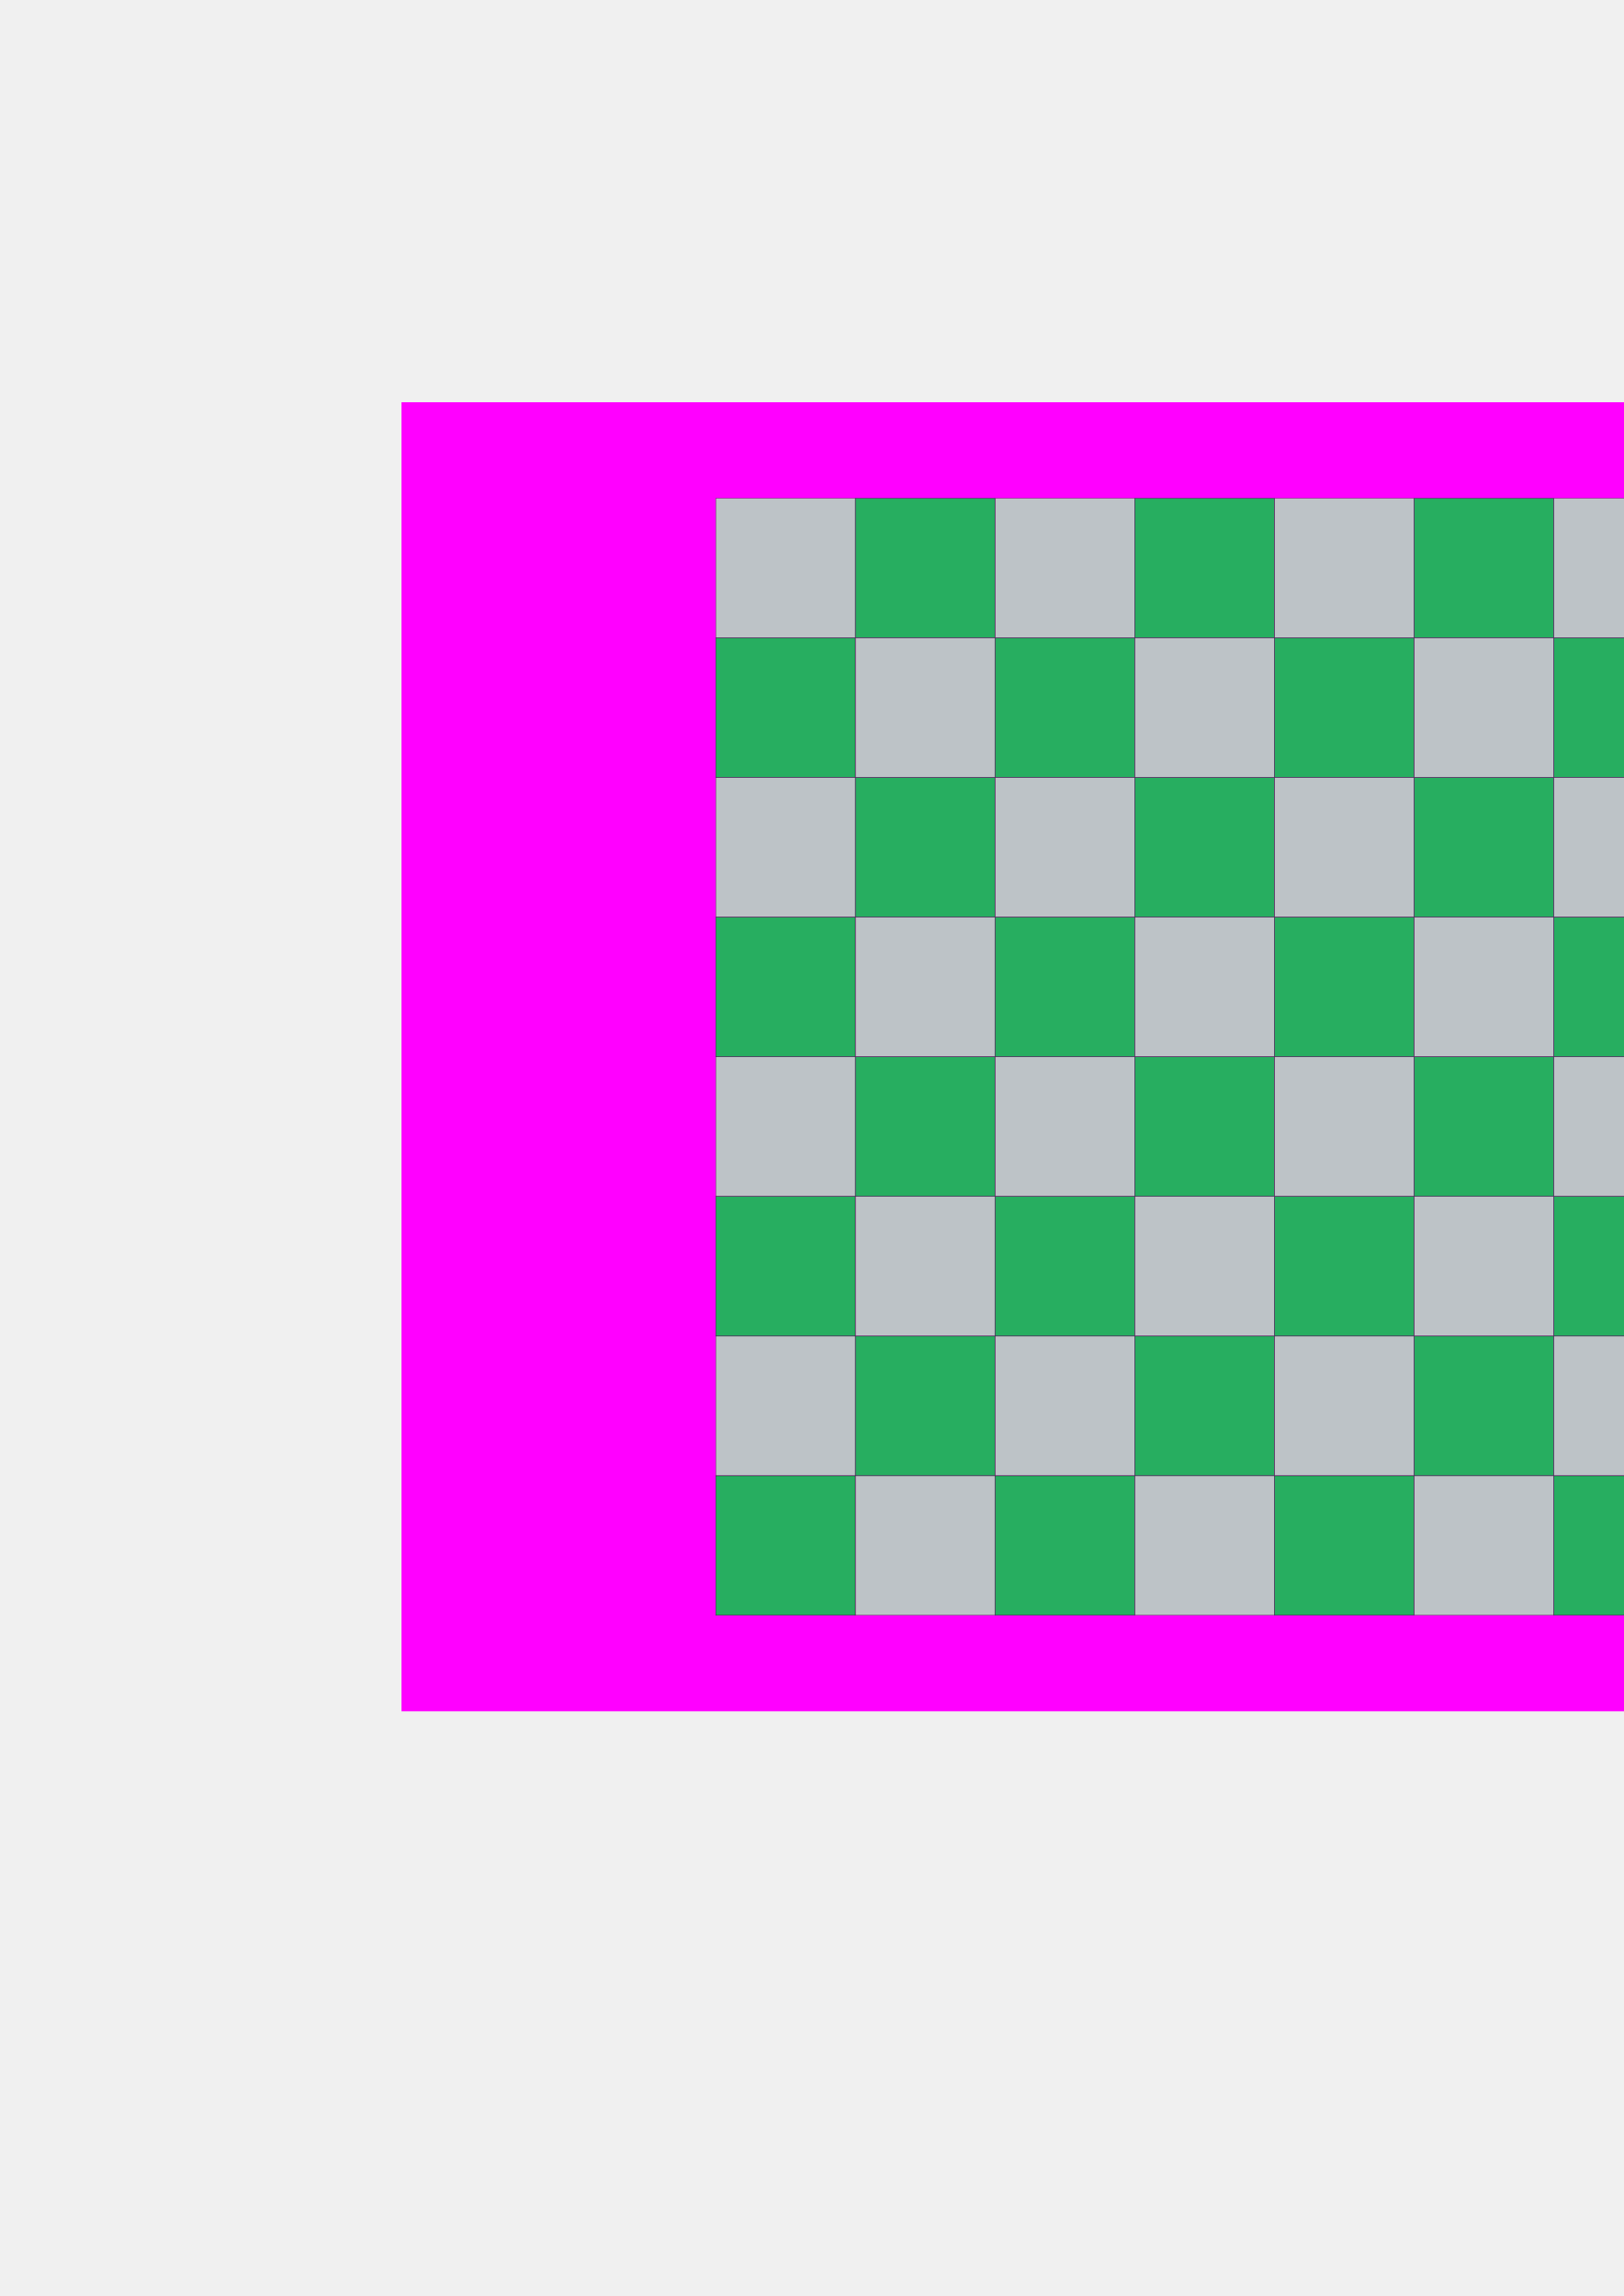
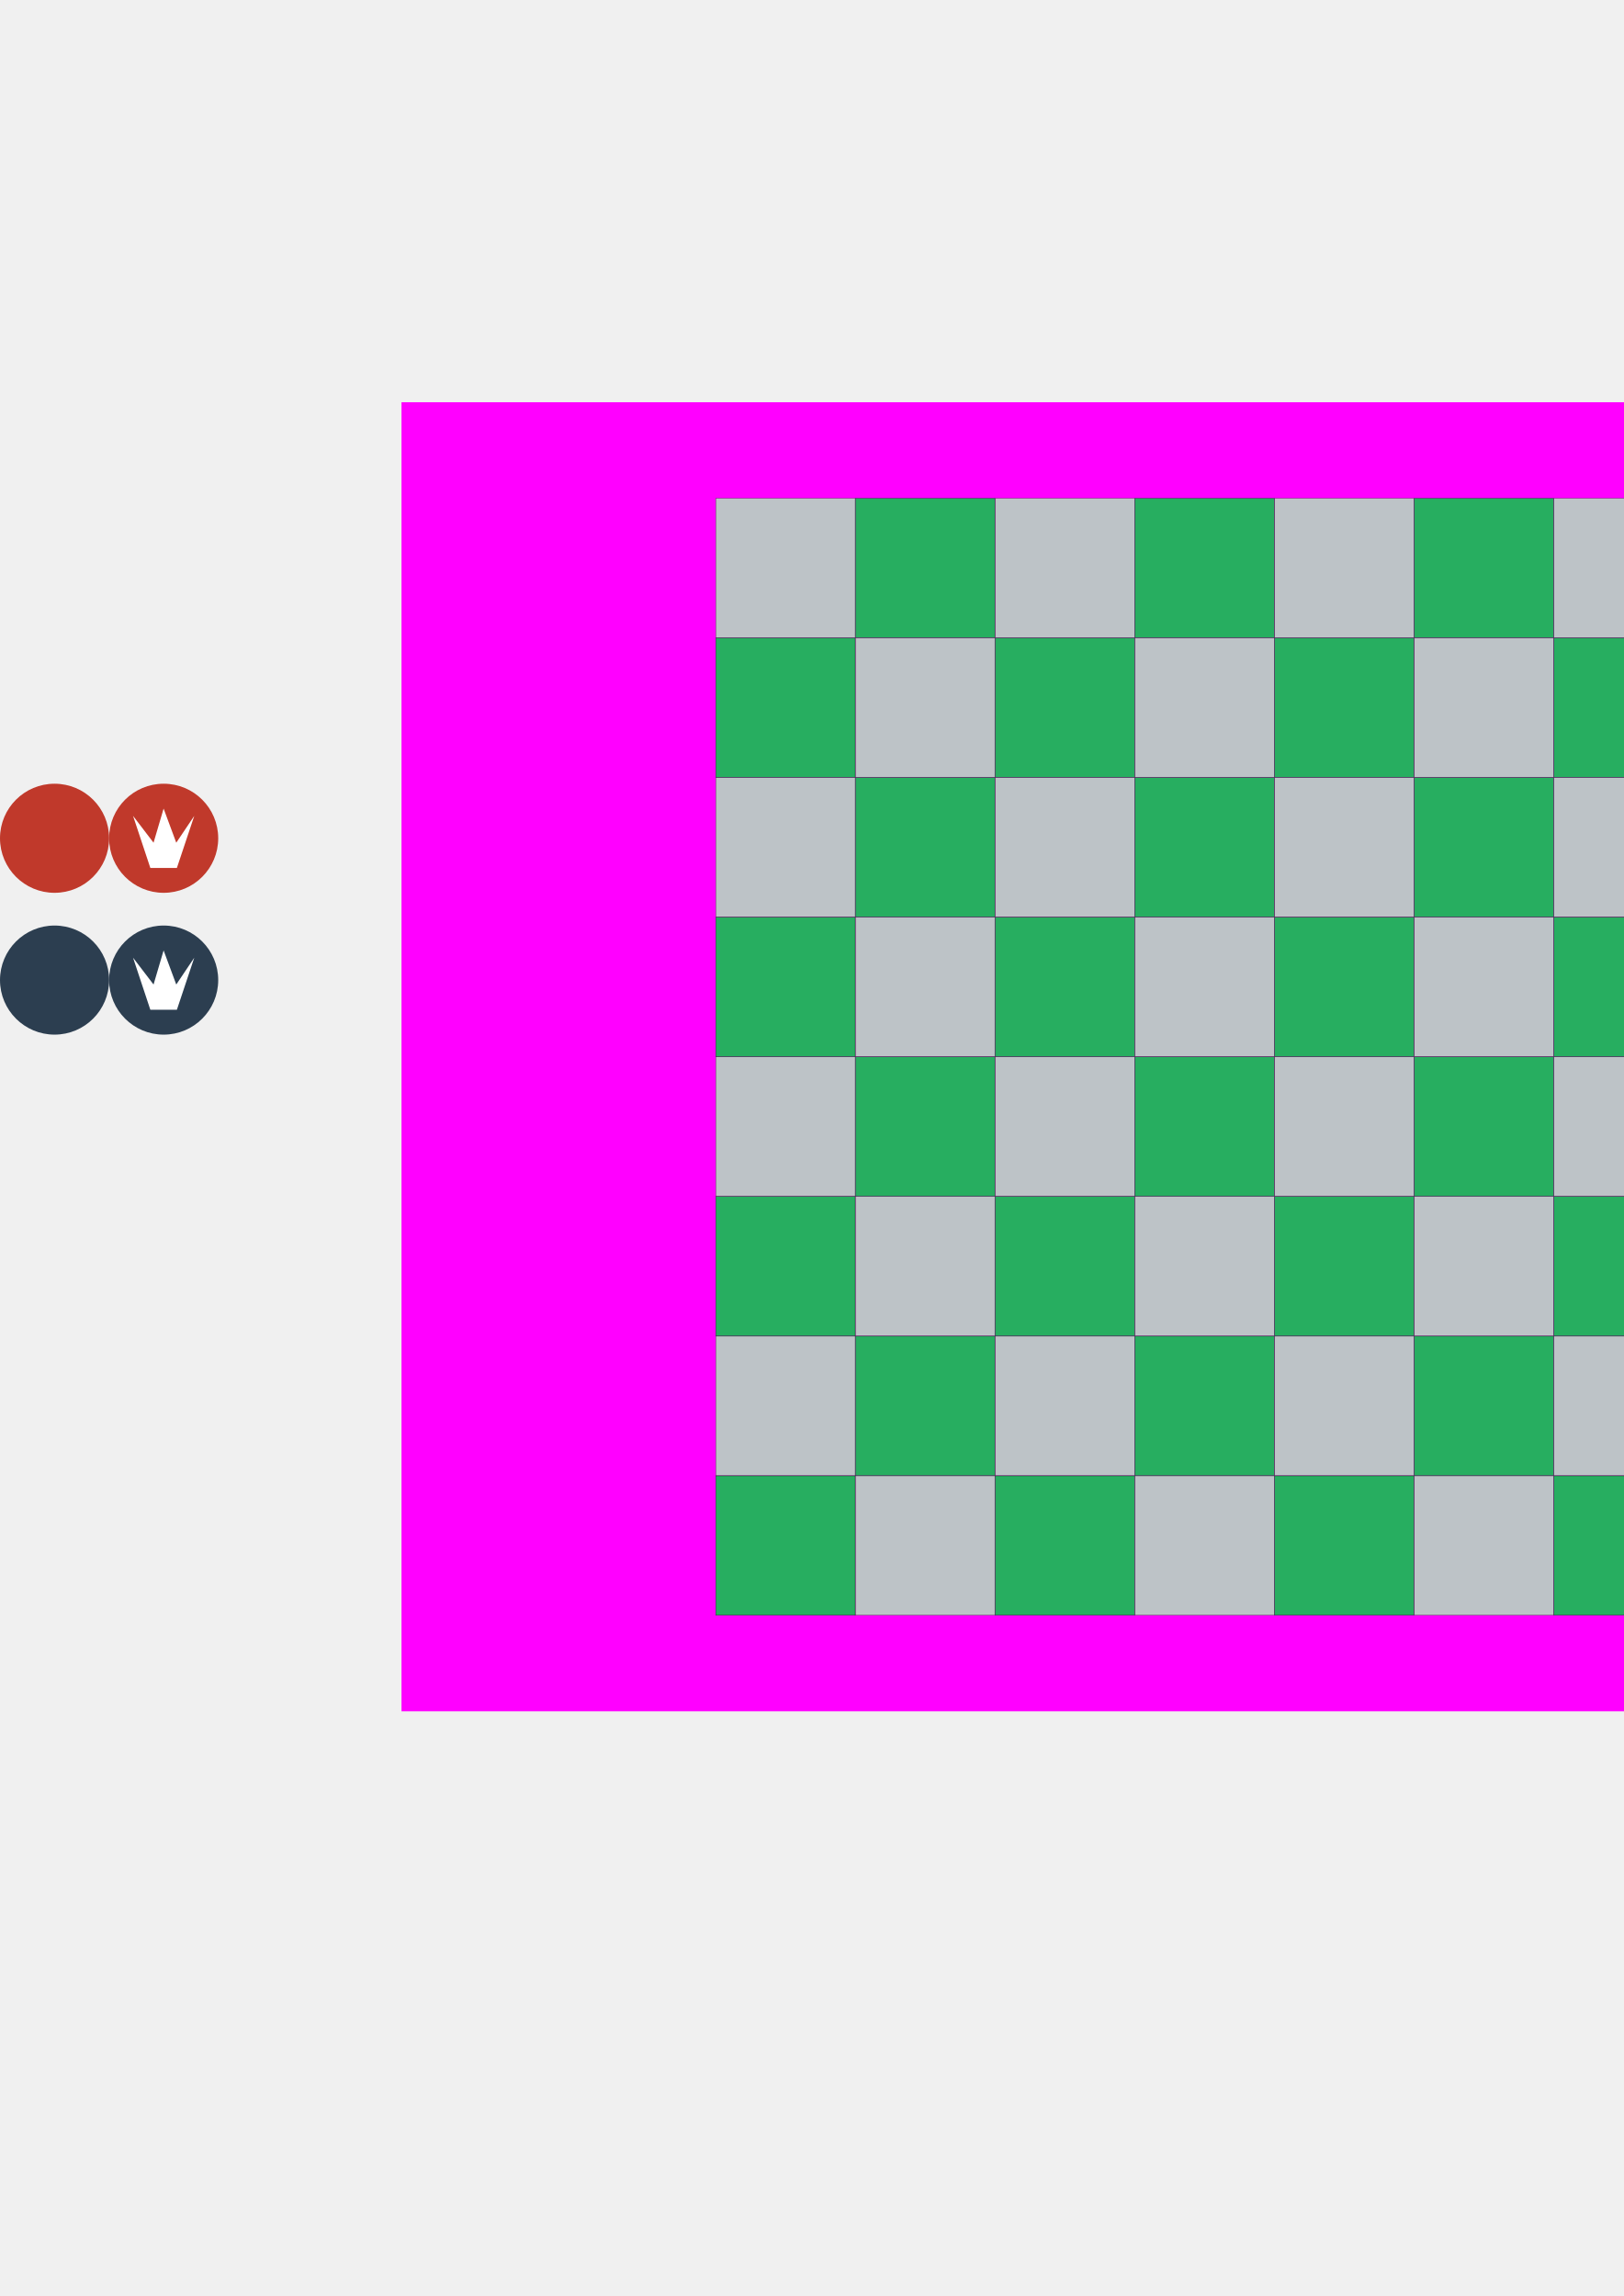
<svg xmlns="http://www.w3.org/2000/svg" width="744.094" height="1052.362" id="svg2" version="1.1">
  <defs id="defs4" />
  <g id="layer1">
    <rect style="fill:#ff00ff;fill-opacity:1" id="rect3976" width="800" height="600" x="184" y="184.362" />
    <g id="g3915" style="fill:#bdc3c7;fill-opacity:1" transform="translate(374.5249,-54.05881)">
      <rect style="fill:#bdc3c7;fill-opacity:1;fill-rule:evenodd;stroke:#000000;stroke-width:0.112px;stroke-linecap:butt;stroke-linejoin:miter;stroke-opacity:1" id="rect2987" width="63.888" height="63.888" x="17.498" y="602.497" />
      <rect y="602.497" x="145.524" height="63.888" width="63.888" id="rect2991" style="fill:#bdc3c7;fill-opacity:1;fill-rule:evenodd;stroke:#000000;stroke-width:0.112px;stroke-linecap:butt;stroke-linejoin:miter;stroke-opacity:1" />
      <rect y="602.497" x="273.551" height="63.888" width="63.888" id="rect2995" style="fill:#bdc3c7;fill-opacity:1;fill-rule:evenodd;stroke:#000000;stroke-width:0.112px;stroke-linecap:butt;stroke-linejoin:miter;stroke-opacity:1" />
      <rect style="fill:#bdc3c7;fill-opacity:1;fill-rule:evenodd;stroke:#000000;stroke-width:0.112px;stroke-linecap:butt;stroke-linejoin:miter;stroke-opacity:1" id="rect2999" width="63.888" height="63.888" x="401.577" y="602.497" />
      <rect style="fill:#bdc3c7;fill-opacity:1;fill-rule:evenodd;stroke:#000000;stroke-width:0.112px;stroke-linecap:butt;stroke-linejoin:miter;stroke-opacity:1" id="rect3001" width="63.888" height="63.888" x="-46.515" y="666.51" />
      <rect y="666.51" x="81.511" height="63.888" width="63.888" id="rect3005" style="fill:#bdc3c7;fill-opacity:1;fill-rule:evenodd;stroke:#000000;stroke-width:0.112px;stroke-linecap:butt;stroke-linejoin:miter;stroke-opacity:1" />
      <rect y="666.51" x="209.538" height="63.888" width="63.888" id="rect3009" style="fill:#bdc3c7;fill-opacity:1;fill-rule:evenodd;stroke:#000000;stroke-width:0.112px;stroke-linecap:butt;stroke-linejoin:miter;stroke-opacity:1" />
      <rect style="fill:#bdc3c7;fill-opacity:1;fill-rule:evenodd;stroke:#000000;stroke-width:0.112px;stroke-linecap:butt;stroke-linejoin:miter;stroke-opacity:1" id="rect3013" width="63.888" height="63.888" x="337.564" y="666.51" />
      <rect style="fill:#bdc3c7;fill-opacity:1;fill-rule:evenodd;stroke:#000000;stroke-width:0.112px;stroke-linecap:butt;stroke-linejoin:miter;stroke-opacity:1" id="rect3019" width="63.888" height="63.888" x="17.498" y="730.523" />
      <rect y="730.523" x="145.524" height="63.888" width="63.888" id="rect3023" style="fill:#bdc3c7;fill-opacity:1;fill-rule:evenodd;stroke:#000000;stroke-width:0.112px;stroke-linecap:butt;stroke-linejoin:miter;stroke-opacity:1" />
      <rect y="730.523" x="273.551" height="63.888" width="63.888" id="rect3027" style="fill:#bdc3c7;fill-opacity:1;fill-rule:evenodd;stroke:#000000;stroke-width:0.112px;stroke-linecap:butt;stroke-linejoin:miter;stroke-opacity:1" />
      <rect style="fill:#bdc3c7;fill-opacity:1;fill-rule:evenodd;stroke:#000000;stroke-width:0.112px;stroke-linecap:butt;stroke-linejoin:miter;stroke-opacity:1" id="rect3031" width="63.888" height="63.888" x="401.577" y="730.523" />
      <rect style="fill:#bdc3c7;fill-opacity:1;fill-rule:evenodd;stroke:#000000;stroke-width:0.112px;stroke-linecap:butt;stroke-linejoin:miter;stroke-opacity:1" id="rect3033" width="63.888" height="63.888" x="-46.515" y="538.484" />
      <rect y="538.484" x="81.511" height="63.888" width="63.888" id="rect3037" style="fill:#bdc3c7;fill-opacity:1;fill-rule:evenodd;stroke:#000000;stroke-width:0.112px;stroke-linecap:butt;stroke-linejoin:miter;stroke-opacity:1" />
      <rect y="538.484" x="209.538" height="63.888" width="63.888" id="rect3041" style="fill:#bdc3c7;fill-opacity:1;fill-rule:evenodd;stroke:#000000;stroke-width:0.112px;stroke-linecap:butt;stroke-linejoin:miter;stroke-opacity:1" />
      <rect style="fill:#bdc3c7;fill-opacity:1;fill-rule:evenodd;stroke:#000000;stroke-width:0.112px;stroke-linecap:butt;stroke-linejoin:miter;stroke-opacity:1" id="rect3045" width="63.888" height="63.888" x="337.564" y="538.484" />
      <rect y="346.444" x="17.498" height="63.888" width="63.888" id="rect3051" style="fill:#bdc3c7;fill-opacity:1;fill-rule:evenodd;stroke:#000000;stroke-width:0.112px;stroke-linecap:butt;stroke-linejoin:miter;stroke-opacity:1" />
      <rect style="fill:#bdc3c7;fill-opacity:1;fill-rule:evenodd;stroke:#000000;stroke-width:0.112px;stroke-linecap:butt;stroke-linejoin:miter;stroke-opacity:1" id="rect3055" width="63.888" height="63.888" x="145.524" y="346.444" />
      <rect style="fill:#bdc3c7;fill-opacity:1;fill-rule:evenodd;stroke:#000000;stroke-width:0.112px;stroke-linecap:butt;stroke-linejoin:miter;stroke-opacity:1" id="rect3059" width="63.888" height="63.888" x="273.551" y="346.444" />
      <rect y="346.444" x="401.577" height="63.888" width="63.888" id="rect3063" style="fill:#bdc3c7;fill-opacity:1;fill-rule:evenodd;stroke:#000000;stroke-width:0.112px;stroke-linecap:butt;stroke-linejoin:miter;stroke-opacity:1" />
      <rect y="410.457" x="-46.515" height="63.888" width="63.888" id="rect3065" style="fill:#bdc3c7;fill-opacity:1;fill-rule:evenodd;stroke:#000000;stroke-width:0.112px;stroke-linecap:butt;stroke-linejoin:miter;stroke-opacity:1" />
      <rect style="fill:#bdc3c7;fill-opacity:1;fill-rule:evenodd;stroke:#000000;stroke-width:0.112px;stroke-linecap:butt;stroke-linejoin:miter;stroke-opacity:1" id="rect3069" width="63.888" height="63.888" x="81.511" y="410.457" />
      <rect style="fill:#bdc3c7;fill-opacity:1;fill-rule:evenodd;stroke:#000000;stroke-width:0.112px;stroke-linecap:butt;stroke-linejoin:miter;stroke-opacity:1" id="rect3073" width="63.888" height="63.888" x="209.538" y="410.457" />
      <rect y="410.457" x="337.564" height="63.888" width="63.888" id="rect3077" style="fill:#bdc3c7;fill-opacity:1;fill-rule:evenodd;stroke:#000000;stroke-width:0.112px;stroke-linecap:butt;stroke-linejoin:miter;stroke-opacity:1" />
      <rect y="474.47" x="17.498" height="63.888" width="63.888" id="rect3083" style="fill:#bdc3c7;fill-opacity:1;fill-rule:evenodd;stroke:#000000;stroke-width:0.112px;stroke-linecap:butt;stroke-linejoin:miter;stroke-opacity:1" />
      <rect style="fill:#bdc3c7;fill-opacity:1;fill-rule:evenodd;stroke:#000000;stroke-width:0.112px;stroke-linecap:butt;stroke-linejoin:miter;stroke-opacity:1" id="rect3087" width="63.888" height="63.888" x="145.524" y="474.47" />
      <rect style="fill:#bdc3c7;fill-opacity:1;fill-rule:evenodd;stroke:#000000;stroke-width:0.112px;stroke-linecap:butt;stroke-linejoin:miter;stroke-opacity:1" id="rect3091" width="63.888" height="63.888" x="273.551" y="474.47" />
      <rect y="474.47" x="401.577" height="63.888" width="63.888" id="rect3095" style="fill:#bdc3c7;fill-opacity:1;fill-rule:evenodd;stroke:#000000;stroke-width:0.112px;stroke-linecap:butt;stroke-linejoin:miter;stroke-opacity:1" />
      <rect y="282.431" x="-46.515" height="63.888" width="63.888" id="rect3097" style="fill:#bdc3c7;fill-opacity:1;fill-rule:evenodd;stroke:#000000;stroke-width:0.112px;stroke-linecap:butt;stroke-linejoin:miter;stroke-opacity:1" />
      <rect style="fill:#bdc3c7;fill-opacity:1;fill-rule:evenodd;stroke:#000000;stroke-width:0.112px;stroke-linecap:butt;stroke-linejoin:miter;stroke-opacity:1" id="rect3101" width="63.888" height="63.888" x="81.511" y="282.431" />
      <rect style="fill:#bdc3c7;fill-opacity:1;fill-rule:evenodd;stroke:#000000;stroke-width:0.112px;stroke-linecap:butt;stroke-linejoin:miter;stroke-opacity:1" id="rect3105" width="63.888" height="63.888" x="209.538" y="282.431" />
      <rect y="282.431" x="337.564" height="63.888" width="63.888" id="rect3109" style="fill:#bdc3c7;fill-opacity:1;fill-rule:evenodd;stroke:#000000;stroke-width:0.112px;stroke-linecap:butt;stroke-linejoin:miter;stroke-opacity:1" />
    </g>
    <g id="g3881" transform="translate(374.5249,-54.05881)">
      <rect y="602.497" x="-46.515" height="63.888" width="63.888" id="rect2985" style="fill:#27ae60;fill-opacity:1;fill-rule:evenodd;stroke:#000000;stroke-width:0.112px;stroke-linecap:butt;stroke-linejoin:miter;stroke-opacity:1" />
      <rect style="fill:#27ae60;fill-opacity:1;fill-rule:evenodd;stroke:#000000;stroke-width:0.112px;stroke-linecap:butt;stroke-linejoin:miter;stroke-opacity:1" id="rect2989" width="63.888" height="63.888" x="81.511" y="602.497" />
      <rect style="fill:#27ae60;fill-opacity:1;fill-rule:evenodd;stroke:#000000;stroke-width:0.112px;stroke-linecap:butt;stroke-linejoin:miter;stroke-opacity:1" id="rect2993" width="63.888" height="63.888" x="209.538" y="602.497" />
      <rect y="602.497" x="337.564" height="63.888" width="63.888" id="rect2997" style="fill:#27ae60;fill-opacity:1;fill-rule:evenodd;stroke:#000000;stroke-width:0.112px;stroke-linecap:butt;stroke-linejoin:miter;stroke-opacity:1" />
      <rect y="666.51" x="17.498" height="63.888" width="63.888" id="rect3003" style="fill:#27ae60;fill-opacity:1;fill-rule:evenodd;stroke:#000000;stroke-width:0.112px;stroke-linecap:butt;stroke-linejoin:miter;stroke-opacity:1" />
      <rect style="fill:#27ae60;fill-opacity:1;fill-rule:evenodd;stroke:#000000;stroke-width:0.112px;stroke-linecap:butt;stroke-linejoin:miter;stroke-opacity:1" id="rect3007" width="63.888" height="63.888" x="145.524" y="666.51" />
      <rect style="fill:#27ae60;fill-opacity:1;fill-rule:evenodd;stroke:#000000;stroke-width:0.112px;stroke-linecap:butt;stroke-linejoin:miter;stroke-opacity:1" id="rect3011" width="63.888" height="63.888" x="273.551" y="666.51" />
      <rect y="666.51" x="401.577" height="63.888" width="63.888" id="rect3015" style="fill:#27ae60;fill-opacity:1;fill-rule:evenodd;stroke:#000000;stroke-width:0.112px;stroke-linecap:butt;stroke-linejoin:miter;stroke-opacity:1" />
      <rect y="730.523" x="-46.515" height="63.888" width="63.888" id="rect3017" style="fill:#27ae60;fill-opacity:1;fill-rule:evenodd;stroke:#000000;stroke-width:0.112px;stroke-linecap:butt;stroke-linejoin:miter;stroke-opacity:1" />
      <rect style="fill:#27ae60;fill-opacity:1;fill-rule:evenodd;stroke:#000000;stroke-width:0.112px;stroke-linecap:butt;stroke-linejoin:miter;stroke-opacity:1" id="rect3021" width="63.888" height="63.888" x="81.511" y="730.523" />
      <rect style="fill:#27ae60;fill-opacity:1;fill-rule:evenodd;stroke:#000000;stroke-width:0.112px;stroke-linecap:butt;stroke-linejoin:miter;stroke-opacity:1" id="rect3025" width="63.888" height="63.888" x="209.538" y="730.523" />
      <rect y="730.523" x="337.564" height="63.888" width="63.888" id="rect3029" style="fill:#27ae60;fill-opacity:1;fill-rule:evenodd;stroke:#000000;stroke-width:0.112px;stroke-linecap:butt;stroke-linejoin:miter;stroke-opacity:1" />
      <rect y="538.484" x="17.498" height="63.888" width="63.888" id="rect3035" style="fill:#27ae60;fill-opacity:1;fill-rule:evenodd;stroke:#000000;stroke-width:0.112px;stroke-linecap:butt;stroke-linejoin:miter;stroke-opacity:1" />
      <rect style="fill:#27ae60;fill-opacity:1;fill-rule:evenodd;stroke:#000000;stroke-width:0.112px;stroke-linecap:butt;stroke-linejoin:miter;stroke-opacity:1" id="rect3039" width="63.888" height="63.888" x="145.524" y="538.484" />
      <rect style="fill:#27ae60;fill-opacity:1;fill-rule:evenodd;stroke:#000000;stroke-width:0.112px;stroke-linecap:butt;stroke-linejoin:miter;stroke-opacity:1" id="rect3043" width="63.888" height="63.888" x="273.551" y="538.484" />
      <rect y="538.484" x="401.577" height="63.888" width="63.888" id="rect3047" style="fill:#27ae60;fill-opacity:1;fill-rule:evenodd;stroke:#000000;stroke-width:0.112px;stroke-linecap:butt;stroke-linejoin:miter;stroke-opacity:1" />
      <rect style="fill:#27ae60;fill-opacity:1;fill-rule:evenodd;stroke:#000000;stroke-width:0.112px;stroke-linecap:butt;stroke-linejoin:miter;stroke-opacity:1" id="rect3049" width="63.888" height="63.888" x="-46.515" y="346.444" />
      <rect y="346.444" x="81.511" height="63.888" width="63.888" id="rect3053" style="fill:#27ae60;fill-opacity:1;fill-rule:evenodd;stroke:#000000;stroke-width:0.112px;stroke-linecap:butt;stroke-linejoin:miter;stroke-opacity:1" />
      <rect y="346.444" x="209.538" height="63.888" width="63.888" id="rect3057" style="fill:#27ae60;fill-opacity:1;fill-rule:evenodd;stroke:#000000;stroke-width:0.112px;stroke-linecap:butt;stroke-linejoin:miter;stroke-opacity:1" />
      <rect style="fill:#27ae60;fill-opacity:1;fill-rule:evenodd;stroke:#000000;stroke-width:0.112px;stroke-linecap:butt;stroke-linejoin:miter;stroke-opacity:1" id="rect3061" width="63.888" height="63.888" x="337.564" y="346.444" />
      <rect style="fill:#27ae60;fill-opacity:1;fill-rule:evenodd;stroke:#000000;stroke-width:0.112px;stroke-linecap:butt;stroke-linejoin:miter;stroke-opacity:1" id="rect3067" width="63.888" height="63.888" x="17.498" y="410.457" />
      <rect y="410.457" x="145.524" height="63.888" width="63.888" id="rect3071" style="fill:#27ae60;fill-opacity:1;fill-rule:evenodd;stroke:#000000;stroke-width:0.112px;stroke-linecap:butt;stroke-linejoin:miter;stroke-opacity:1" />
      <rect y="410.457" x="273.551" height="63.888" width="63.888" id="rect3075" style="fill:#27ae60;fill-opacity:1;fill-rule:evenodd;stroke:#000000;stroke-width:0.112px;stroke-linecap:butt;stroke-linejoin:miter;stroke-opacity:1" />
      <rect style="fill:#27ae60;fill-opacity:1;fill-rule:evenodd;stroke:#000000;stroke-width:0.112px;stroke-linecap:butt;stroke-linejoin:miter;stroke-opacity:1" id="rect3079" width="63.888" height="63.888" x="401.577" y="410.457" />
      <rect style="fill:#27ae60;fill-opacity:1;fill-rule:evenodd;stroke:#000000;stroke-width:0.112px;stroke-linecap:butt;stroke-linejoin:miter;stroke-opacity:1" id="rect3081" width="63.888" height="63.888" x="-46.515" y="474.47" />
      <rect y="474.47" x="81.511" height="63.888" width="63.888" id="rect3085" style="fill:#27ae60;fill-opacity:1;fill-rule:evenodd;stroke:#000000;stroke-width:0.112px;stroke-linecap:butt;stroke-linejoin:miter;stroke-opacity:1" />
      <rect y="474.47" x="209.538" height="63.888" width="63.888" id="rect3089" style="fill:#27ae60;fill-opacity:1;fill-rule:evenodd;stroke:#000000;stroke-width:0.112px;stroke-linecap:butt;stroke-linejoin:miter;stroke-opacity:1" />
      <rect style="fill:#27ae60;fill-opacity:1;fill-rule:evenodd;stroke:#000000;stroke-width:0.112px;stroke-linecap:butt;stroke-linejoin:miter;stroke-opacity:1" id="rect3093" width="63.888" height="63.888" x="337.564" y="474.47" />
      <rect style="fill:#27ae60;fill-opacity:1;fill-rule:evenodd;stroke:#000000;stroke-width:0.112px;stroke-linecap:butt;stroke-linejoin:miter;stroke-opacity:1" id="rect3099" width="63.888" height="63.888" x="17.498" y="282.431" />
      <rect y="282.431" x="145.524" height="63.888" width="63.888" id="rect3103" style="fill:#27ae60;fill-opacity:1;fill-rule:evenodd;stroke:#000000;stroke-width:0.112px;stroke-linecap:butt;stroke-linejoin:miter;stroke-opacity:1" />
      <rect y="282.431" x="273.551" height="63.888" width="63.888" id="rect3107" style="fill:#27ae60;fill-opacity:1;fill-rule:evenodd;stroke:#000000;stroke-width:0.112px;stroke-linecap:butt;stroke-linejoin:miter;stroke-opacity:1" />
      <rect style="fill:#27ae60;fill-opacity:1;fill-rule:evenodd;stroke:#000000;stroke-width:0.112px;stroke-linecap:butt;stroke-linejoin:miter;stroke-opacity:1" id="rect3111" width="63.888" height="63.888" x="401.577" y="282.431" />
    </g>
    <rect style="fill:#bdc3c7;fill-opacity:1" id="rect3949" width="64" height="64" x="-267.143" y="378.362" />
-     <path style="fill:#c0392b;fill-opacity:1" id="path3951" d="m -213.571,414.505 a 17.143,17.143 0 1 1 -34.286,0 17.143,17.143 0 1 1 34.286,0 z" transform="matrix(1.458333,0,0,1.458333,217.767,-220.2686)" />
-     <path transform="matrix(1.458333,0,0,1.458333,217.767,-155.2686)" d="m -213.571,414.505 a 17.143,17.143 0 1 1 -34.286,0 17.143,17.143 0 1 1 34.286,0 z" id="path3955" style="fill:#2c3e50;fill-opacity:1" />
+     <path style="fill:#c0392b;fill-opacity:1" id="path3951" d="m -213.571,414.505 a 17.143,17.143 0 1 1 -34.286,0 17.143,17.143 0 1 1 34.286,0 z" transform="matrix(1.458333,0,0,1.458333,361.4583,-220.2686)" />
+     <path transform="matrix(1.458333,0,0,1.458333,361.4583,-155.2686)" d="m -213.571,414.505 a 17.143,17.143 0 1 1 -34.286,0 17.143,17.143 0 1 1 34.286,0 z" id="path3955" style="fill:#2c3e50;fill-opacity:1" />
+     <path transform="matrix(1.458333,0,0,1.458333,411.4583,-220.2686)" d="m -213.571,414.505 a 17.143,17.143 0 1 1 -34.286,0 17.143,17.143 0 1 1 34.286,0 z" id="path3052" style="fill:#c0392b;fill-opacity:1" />
+     <path style="fill:#2c3e50;fill-opacity:1" id="path3054" d="m -213.571,414.505 a 17.143,17.143 0 1 1 -34.286,0 17.143,17.143 0 1 1 34.286,0 z" transform="matrix(1.458333,0,0,1.458333,411.4583,-155.2686)" />
+     <path style="fill:#ffffff;stroke:none" d="m 68.897,397.816 -7.924,-23.86 9.392,12.295 4.613,-15.631 5.798,15.631 8.252,-12.295 -7.968,23.86 z" id="path3056" />
+     <path style="fill:#ffffff;stroke:none" d="m 68.897,462.816 -7.924,-23.86 9.392,12.295 4.613,-15.631 5.798,15.631 8.252,-12.295 -7.968,23.86 z" id="path3056-5" />
  </g>
</svg>
